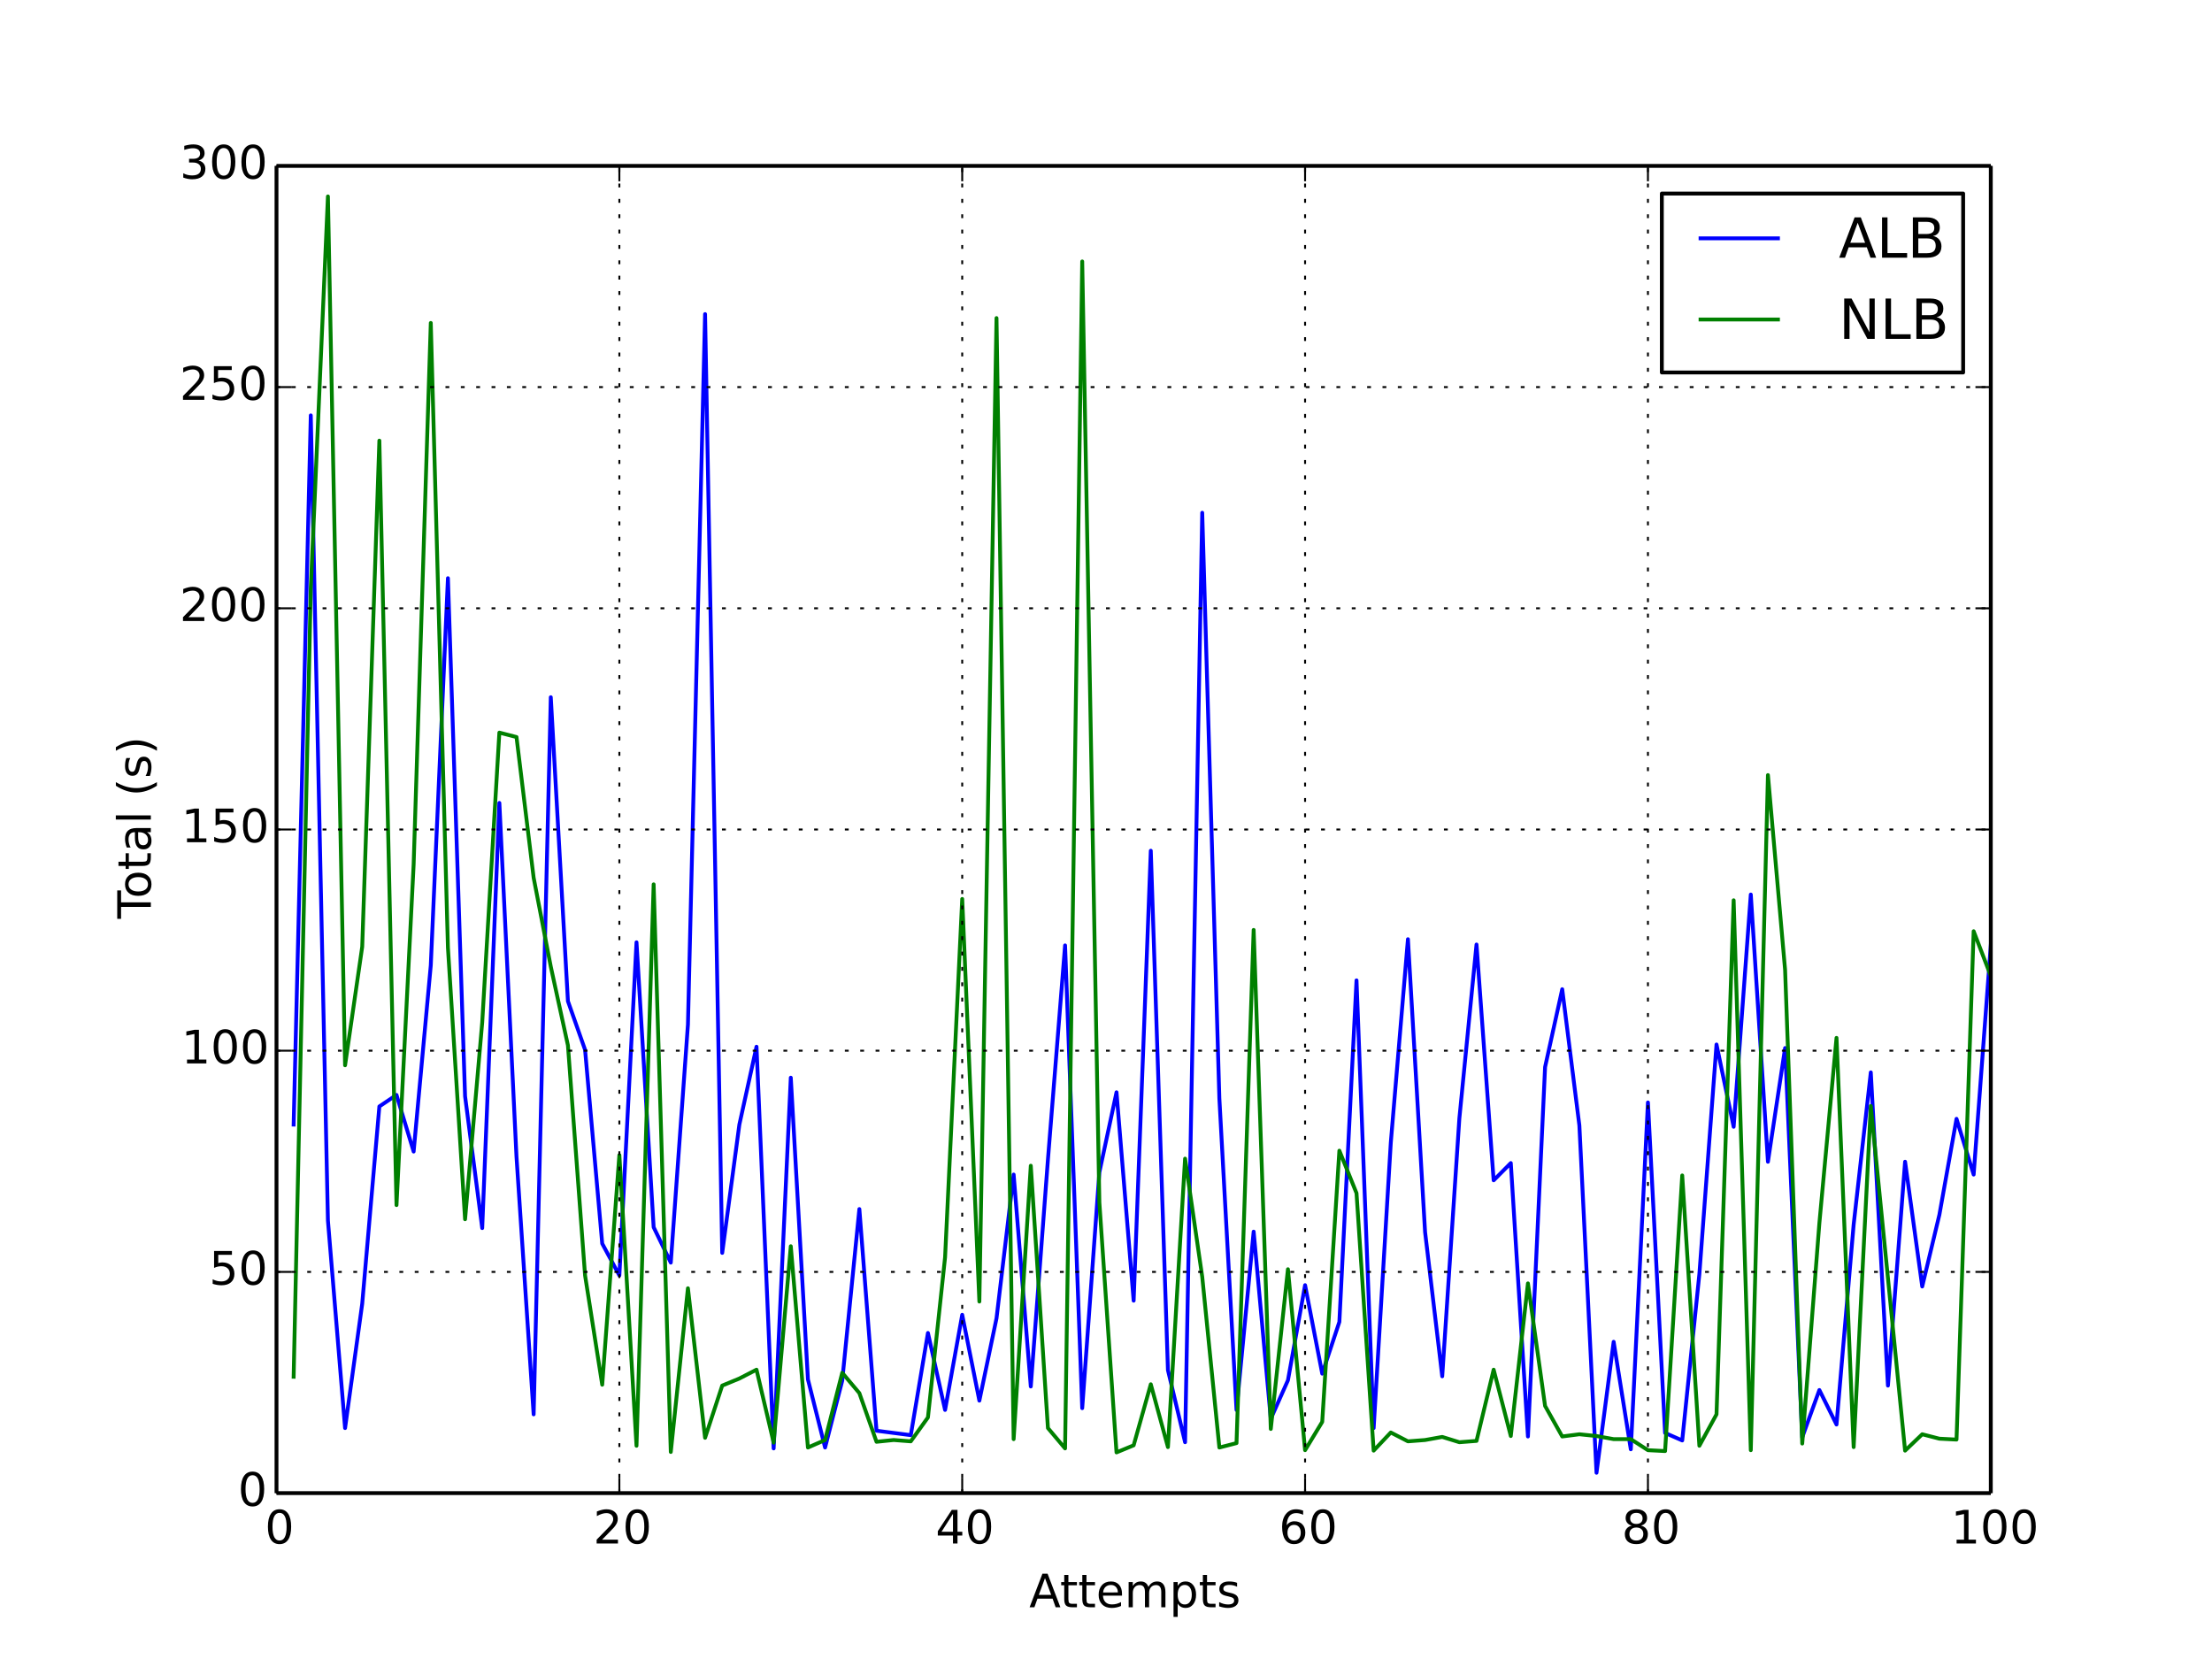
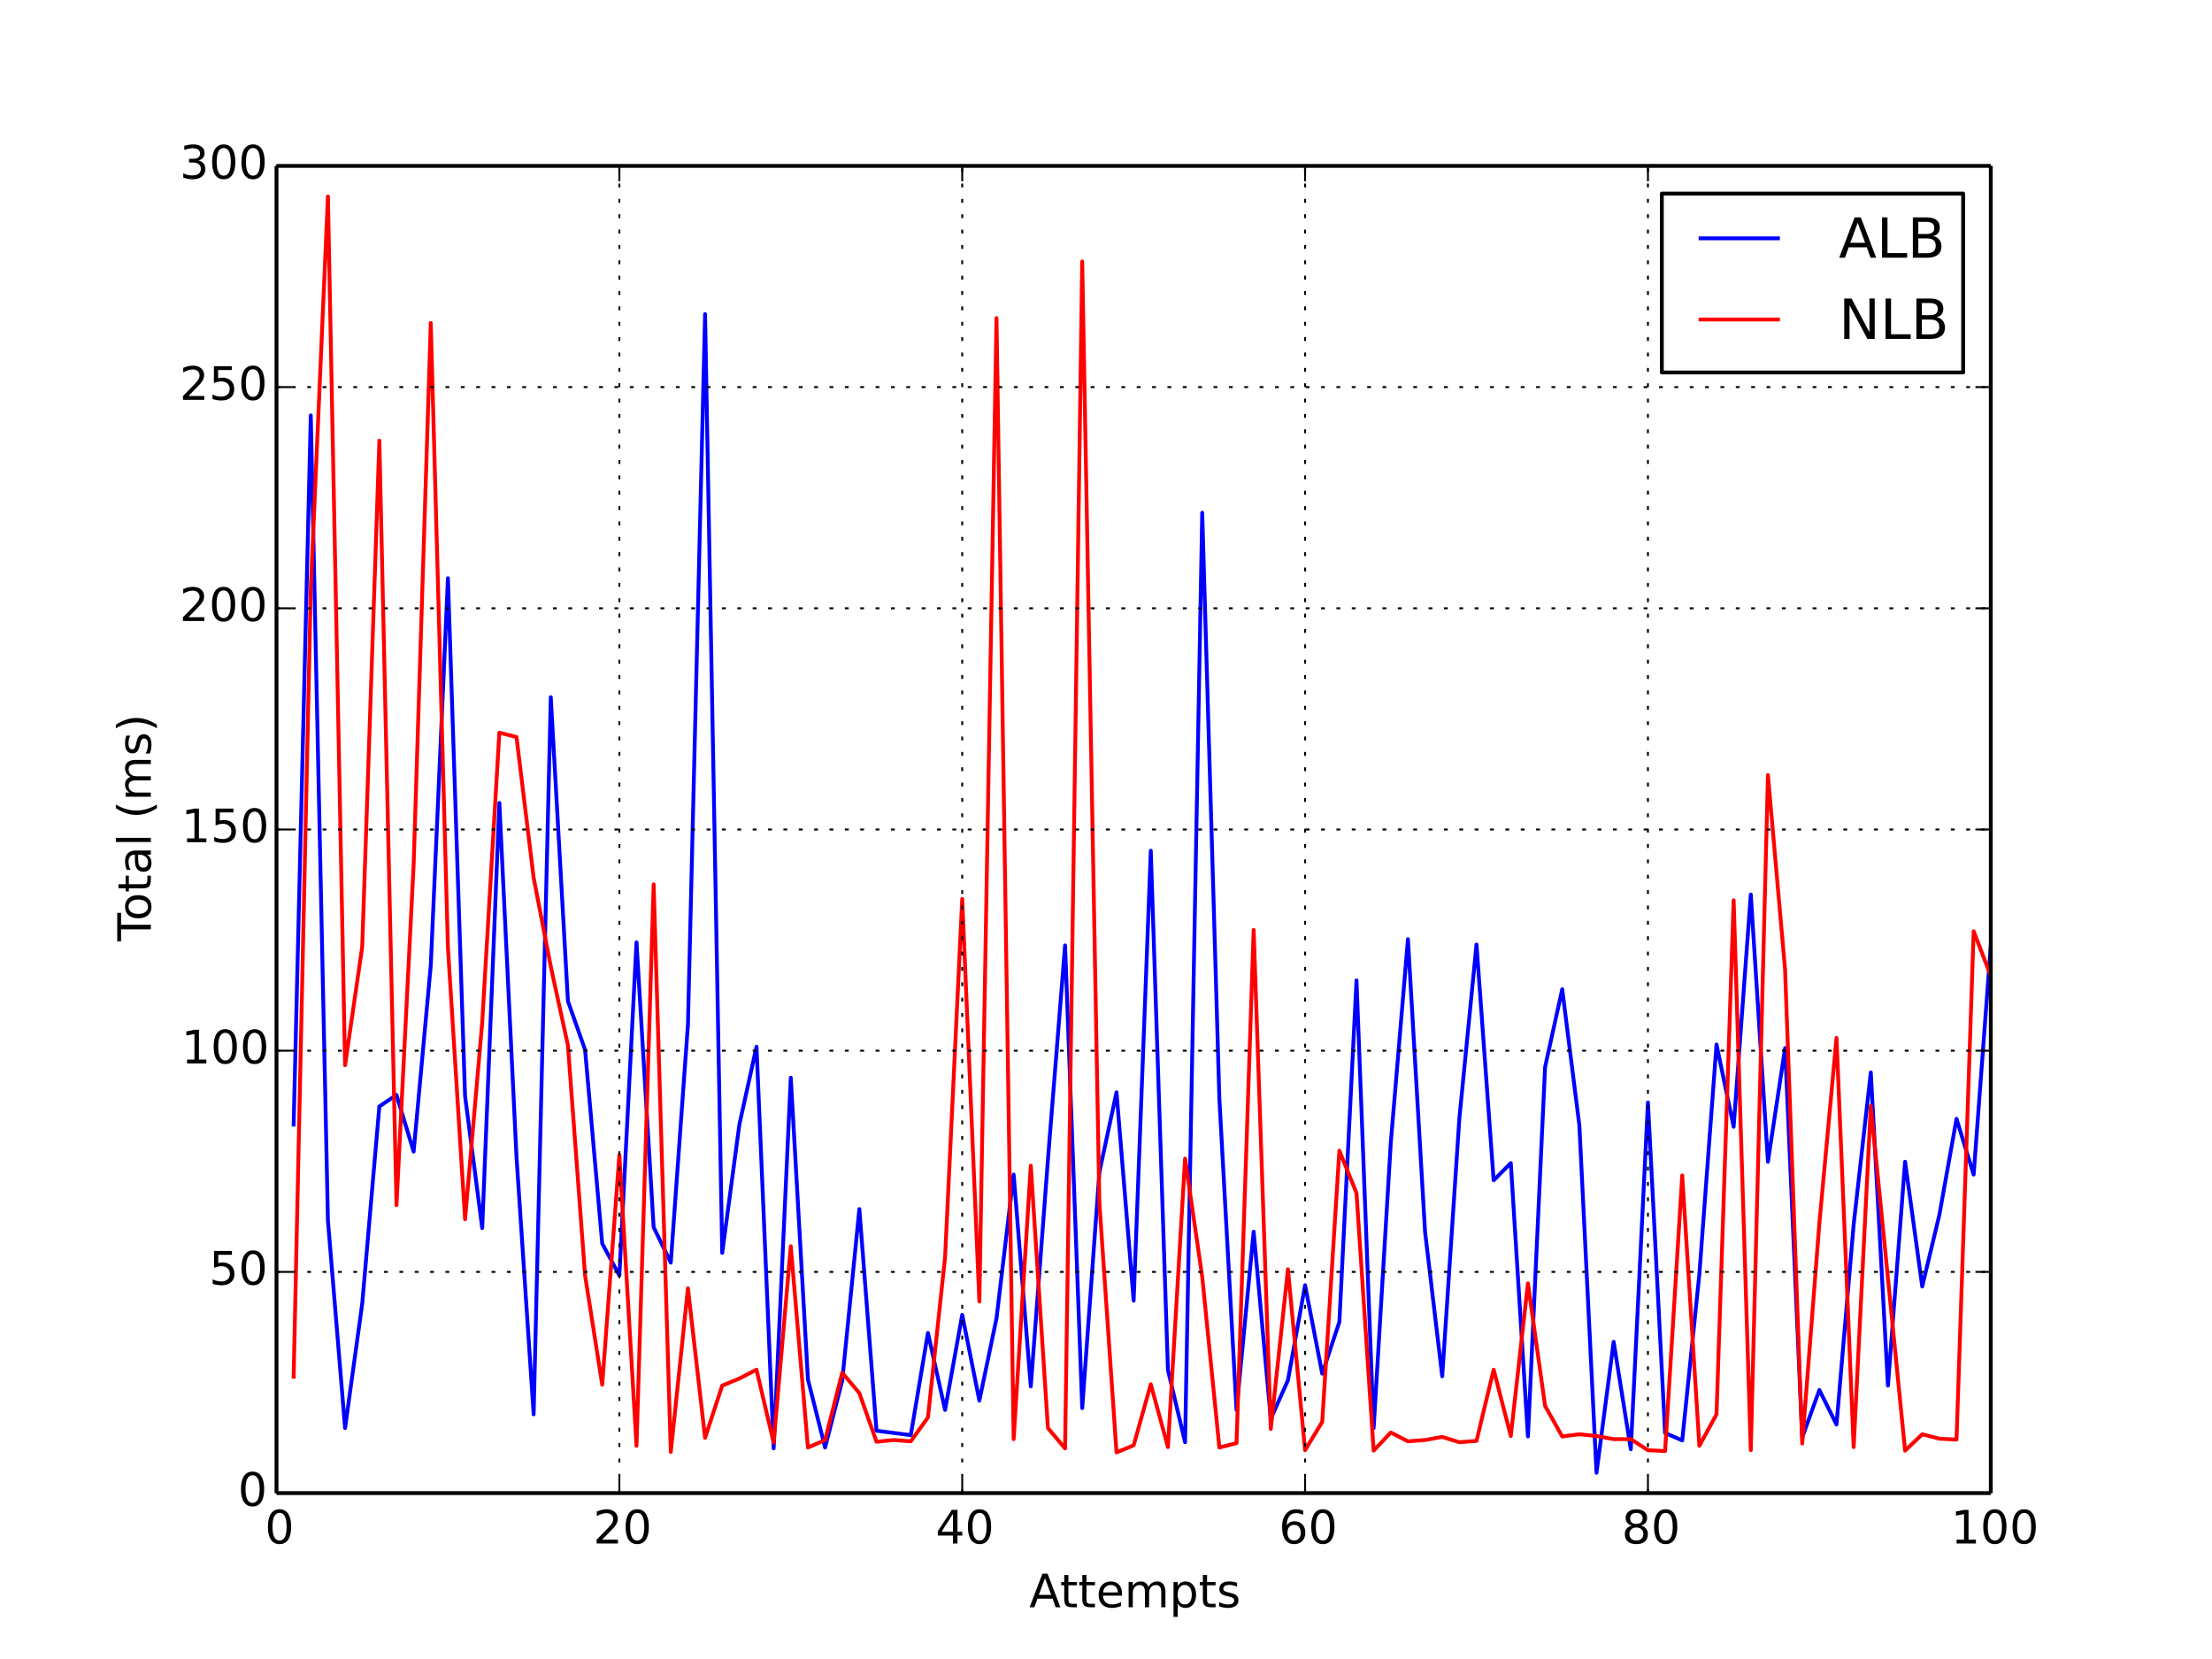
<svg xmlns="http://www.w3.org/2000/svg" xmlns:xlink="http://www.w3.org/1999/xlink" height="432pt" version="1.1" viewBox="0 0 576 432" width="576pt">
  <defs>
    <style type="text/css">
*{stroke-linecap:butt;stroke-linejoin:round;}
  </style>
  </defs>
  <g id="figure_1">
    <g id="patch_1">
      <path d=" M0 432 L576 432 L576 0 L0 0 z " style="fill:#ffffff;" />
    </g>
    <g id="axes_1">
      <g id="patch_2">
        <path d=" M72 388.8 L518.4 388.8 L518.4 43.2 L72 43.2 z " style="fill:#ffffff;" />
      </g>
      <g id="line2d_1">
        <path clip-path="url(#p7ff5b81e1d)" d=" M76.464 292.838 L80.928 108.173 L85.392 317.837 L89.856 371.866 L94.32 339.494 L98.784 288.115 L103.248 285.12 L107.712 299.866 L112.176 251.366 L116.64 150.566 L121.104 285.466 L125.568 319.795 L130.032 209.088 L134.496 301.248 L138.96 368.294 L143.424 181.555 L147.888 260.698 L152.352 273.37 L156.816 323.827 L161.28 332.122 L165.744 245.376 L170.208 319.565 L174.672 328.781 L179.136 266.803 L183.6 81.792 L188.064 326.246 L192.528 292.838 L196.992 272.563 L201.456 377.165 L205.92 280.627 L210.384 359.194 L214.848 376.934 L219.312 359.539 L223.776 314.842 L228.24 372.557 L232.704 373.133 L237.168 373.709 L241.632 347.098 L246.096 367.142 L250.56 342.374 L255.024 364.723 L259.488 343.296 L263.952 305.856 L268.416 361.037 L272.88 301.939 L277.344 246.182 L281.808 366.682 L286.272 305.28 L290.736 284.429 L295.2 338.688 L299.664 221.53 L304.128 356.774 L308.592 375.552 L313.056 133.517 L317.52 286.042 L321.984 367.142 L326.448 320.717 L330.912 369.446 L335.376 359.424 L339.84 334.656 L344.304 357.696 L348.768 344.218 L353.232 255.283 L357.696 371.866 L362.16 297.562 L366.624 244.57 L371.088 320.832 L375.552 358.387 L380.016 291.226 L384.48 245.952 L388.944 307.354 L393.408 302.861 L397.872 374.054 L402.336 277.862 L406.8 257.587 L411.264 293.069 L415.728 383.501 L420.192 349.402 L424.656 377.395 L429.12 287.078 L433.584 373.133 L438.048 375.091 L442.512 331.776 L446.976 271.987 L451.44 293.414 L455.904 232.934 L460.368 302.515 L464.832 272.909 L469.296 374.285 L473.76 361.958 L478.224 370.944 L482.688 318.874 L487.152 279.245 L491.616 360.806 L496.08 302.515 L500.544 335.002 L505.008 316.339 L509.472 291.341 L513.936 305.856 L518.4 246.182" style="fill:none;stroke:#0000ff;stroke-linecap:square;" />
      </g>
      <g id="line2d_2">
-         <path clip-path="url(#p7ff5b81e1d)" d=" M76.464 358.502 L80.928 153.101 L85.392 51.149 L89.856 277.402 L94.32 246.528 L98.784 114.739 L103.248 313.805 L107.712 225.101 L112.176 84.096 L116.64 246.758 L121.104 317.491 L125.568 266.227 L130.032 190.771 L134.496 191.923 L138.96 228.557 L143.424 251.712 L147.888 272.218 L152.352 332.122 L156.816 360.576 L161.28 300.787 L165.744 376.474 L170.208 230.285 L174.672 378.086 L179.136 335.462 L183.6 374.4 L188.064 360.806 L192.528 358.963 L196.992 356.659 L201.456 375.667 L205.92 324.518 L210.384 376.934 L214.848 374.976 L219.312 357.466 L223.776 362.765 L228.24 375.437 L232.704 374.976 L237.168 375.322 L241.632 369.101 L246.096 327.398 L250.56 234.086 L255.024 338.918 L259.488 82.829 L263.952 374.746 L268.416 303.552 L272.88 371.866 L277.344 377.165 L281.808 68.083 L286.272 313.114 L290.736 378.202 L295.2 376.358 L299.664 360.461 L304.128 376.819 L308.592 301.709 L313.056 332.467 L317.52 376.934 L321.984 375.782 L326.448 242.15 L330.912 372.096 L335.376 330.509 L339.84 377.626 L344.304 370.253 L348.768 299.635 L353.232 310.694 L357.696 377.741 L362.16 373.018 L366.624 375.322 L371.088 374.976 L375.552 374.17 L380.016 375.552 L384.48 375.206 L388.944 356.659 L393.408 373.939 L397.872 334.195 L402.336 366.106 L406.8 374.054 L411.264 373.478 L415.728 373.939 L420.192 374.746 L424.656 374.746 L429.12 377.626 L433.584 377.856 L438.048 306.086 L442.512 376.474 L446.976 368.294 L451.44 234.432 L455.904 377.626 L460.368 201.83 L464.832 252.518 L469.296 375.898 L473.76 318.528 L478.224 270.259 L482.688 376.819 L487.152 288 L491.616 332.813 L496.08 377.741 L500.544 373.478 L505.008 374.63 L509.472 374.861 L513.936 242.496 L518.4 254.131" style="fill:none;stroke:#008000;stroke-linecap:square;" />
+         <path clip-path="url(#p7ff5b81e1d)" d=" M76.464 358.502 L80.928 153.101 L85.392 51.149 L89.856 277.402 L94.32 246.528 L98.784 114.739 L103.248 313.805 L107.712 225.101 L112.176 84.096 L116.64 246.758 L121.104 317.491 L125.568 266.227 L130.032 190.771 L134.496 191.923 L138.96 228.557 L143.424 251.712 L147.888 272.218 L152.352 332.122 L156.816 360.576 L161.28 300.787 L165.744 376.474 L170.208 230.285 L174.672 378.086 L179.136 335.462 L183.6 374.4 L188.064 360.806 L192.528 358.963 L196.992 356.659 L201.456 375.667 L205.92 324.518 L210.384 376.934 L214.848 374.976 L219.312 357.466 L223.776 362.765 L228.24 375.437 L232.704 374.976 L237.168 375.322 L241.632 369.101 L246.096 327.398 L250.56 234.086 L255.024 338.918 L259.488 82.829 L263.952 374.746 L268.416 303.552 L272.88 371.866 L277.344 377.165 L281.808 68.083 L286.272 313.114 L290.736 378.202 L295.2 376.358 L299.664 360.461 L304.128 376.819 L308.592 301.709 L313.056 332.467 L317.52 376.934 L321.984 375.782 L326.448 242.15 L330.912 372.096 L335.376 330.509 L339.84 377.626 L344.304 370.253 L348.768 299.635 L353.232 310.694 L357.696 377.741 L362.16 373.018 L366.624 375.322 L371.088 374.976 L375.552 374.17 L380.016 375.552 L384.48 375.206 L388.944 356.659 L393.408 373.939 L397.872 334.195 L402.336 366.106 L406.8 374.054 L411.264 373.478 L415.728 373.939 L420.192 374.746 L424.656 374.746 L429.12 377.626 L433.584 377.856 L438.048 306.086 L442.512 376.474 L446.976 368.294 L451.44 234.432 L455.904 377.626 L460.368 201.83 L464.832 252.518 L469.296 375.898 L473.76 318.528 L478.224 270.259 L482.688 376.819 L487.152 288 L491.616 332.813 L496.08 377.741 L500.544 373.478 L505.008 374.63 L509.472 374.861 L513.936 242.496 L518.4 254.131" style="fill:none;stroke:#ff0000;stroke-linecap:square;" />
      </g>
      <g id="matplotlib.axis_1">
        <g id="xtick_1">
          <g id="line2d_3">
            <path clip-path="url(#p7ff5b81e1d)" d=" M72 388.8 L72 43.2" style="fill:none;stroke:#000000;stroke-dasharray:1,3;stroke-dashoffset:0.0;stroke-width:0.5;" />
          </g>
          <g id="line2d_4">
            <defs>
              <path d=" M0 0 L0 -4" id="m93b0483c22" style="stroke:#000000;stroke-width:0.5;" />
            </defs>
            <g>
              <use style="stroke:#000000;stroke-width:0.5;" x="72.0" xlink:href="#m93b0483c22" y="388.8" />
            </g>
          </g>
          <g id="line2d_5">
            <defs>
              <path d=" M0 0 L0 4" id="m741efc42ff" style="stroke:#000000;stroke-width:0.5;" />
            </defs>
            <g>
              <use style="stroke:#000000;stroke-width:0.5;" x="72.0" xlink:href="#m741efc42ff" y="43.2" />
            </g>
          </g>
          <g id="text_1">
            <defs>
              <path d=" M31.781 66.406 Q24.172 66.406 20.328 58.906 Q16.5 51.422 16.5 36.375 Q16.5 21.391 20.328 13.891 Q24.172 6.391 31.781 6.391 Q39.453 6.391 43.281 13.891 Q47.125 21.391 47.125 36.375 Q47.125 51.422 43.281 58.906 Q39.453 66.406 31.781 66.406 M31.781 74.219 Q44.047 74.219 50.516 64.516 Q56.984 54.828 56.984 36.375 Q56.984 17.969 50.516 8.266 Q44.047 -1.422 31.781 -1.422 Q19.531 -1.422 13.062 8.266 Q6.594 17.969 6.594 36.375 Q6.594 54.828 13.062 64.516 Q19.531 74.219 31.781 74.219" id="BitstreamVeraSans-Roman-30" />
            </defs>
            <g transform="translate(68.97656 401.9181)scale(0.12 -0.12)">
              <use xlink:href="#BitstreamVeraSans-Roman-30" />
            </g>
          </g>
        </g>
        <g id="xtick_2">
          <g id="line2d_6">
            <path clip-path="url(#p7ff5b81e1d)" d=" M161.28 388.8 L161.28 43.2" style="fill:none;stroke:#000000;stroke-dasharray:1,3;stroke-dashoffset:0.0;stroke-width:0.5;" />
          </g>
          <g id="line2d_7">
            <g>
              <use style="stroke:#000000;stroke-width:0.5;" x="161.28" xlink:href="#m93b0483c22" y="388.8" />
            </g>
          </g>
          <g id="line2d_8">
            <g>
              <use style="stroke:#000000;stroke-width:0.5;" x="161.28" xlink:href="#m741efc42ff" y="43.2" />
            </g>
          </g>
          <g id="text_2">
            <defs>
              <path d=" M19.188 8.297 L53.609 8.297 L53.609 0 L7.328 0 L7.328 8.297 Q12.938 14.109 22.625 23.891 Q32.328 33.688 34.812 36.531 Q39.547 41.844 41.422 45.531 Q43.312 49.219 43.312 52.781 Q43.312 58.594 39.234 62.25 Q35.156 65.922 28.609 65.922 Q23.969 65.922 18.812 64.312 Q13.672 62.703 7.812 59.422 L7.812 69.391 Q13.766 71.781 18.938 73 Q24.125 74.219 28.422 74.219 Q39.75 74.219 46.484 68.547 Q53.219 62.891 53.219 53.422 Q53.219 48.922 51.531 44.891 Q49.859 40.875 45.406 35.406 Q44.188 33.984 37.641 27.219 Q31.109 20.453 19.188 8.297" id="BitstreamVeraSans-Roman-32" />
            </defs>
            <g transform="translate(154.4831 401.9181)scale(0.12 -0.12)">
              <use xlink:href="#BitstreamVeraSans-Roman-32" />
              <use x="63.623" xlink:href="#BitstreamVeraSans-Roman-30" />
            </g>
          </g>
        </g>
        <g id="xtick_3">
          <g id="line2d_9">
            <path clip-path="url(#p7ff5b81e1d)" d=" M250.56 388.8 L250.56 43.2" style="fill:none;stroke:#000000;stroke-dasharray:1,3;stroke-dashoffset:0.0;stroke-width:0.5;" />
          </g>
          <g id="line2d_10">
            <g>
              <use style="stroke:#000000;stroke-width:0.5;" x="250.56" xlink:href="#m93b0483c22" y="388.8" />
            </g>
          </g>
          <g id="line2d_11">
            <g>
              <use style="stroke:#000000;stroke-width:0.5;" x="250.56" xlink:href="#m741efc42ff" y="43.2" />
            </g>
          </g>
          <g id="text_3">
            <defs>
              <path d=" M37.797 64.312 L12.891 25.391 L37.797 25.391 z  M35.203 72.906 L47.609 72.906 L47.609 25.391 L58.016 25.391 L58.016 17.188 L47.609 17.188 L47.609 0 L37.797 0 L37.797 17.188 L4.891 17.188 L4.891 26.703 z " id="BitstreamVeraSans-Roman-34" />
            </defs>
            <g transform="translate(243.6169 401.9181)scale(0.12 -0.12)">
              <use xlink:href="#BitstreamVeraSans-Roman-34" />
              <use x="63.623" xlink:href="#BitstreamVeraSans-Roman-30" />
            </g>
          </g>
        </g>
        <g id="xtick_4">
          <g id="line2d_12">
            <path clip-path="url(#p7ff5b81e1d)" d=" M339.84 388.8 L339.84 43.2" style="fill:none;stroke:#000000;stroke-dasharray:1,3;stroke-dashoffset:0.0;stroke-width:0.5;" />
          </g>
          <g id="line2d_13">
            <g>
              <use style="stroke:#000000;stroke-width:0.5;" x="339.84" xlink:href="#m93b0483c22" y="388.8" />
            </g>
          </g>
          <g id="line2d_14">
            <g>
              <use style="stroke:#000000;stroke-width:0.5;" x="339.84" xlink:href="#m741efc42ff" y="43.2" />
            </g>
          </g>
          <g id="text_4">
            <defs>
              <path d=" M33.016 40.375 Q26.375 40.375 22.484 35.828 Q18.609 31.297 18.609 23.391 Q18.609 15.531 22.484 10.953 Q26.375 6.391 33.016 6.391 Q39.656 6.391 43.531 10.953 Q47.406 15.531 47.406 23.391 Q47.406 31.297 43.531 35.828 Q39.656 40.375 33.016 40.375 M52.594 71.297 L52.594 62.312 Q48.875 64.062 45.094 64.984 Q41.312 65.922 37.594 65.922 Q27.828 65.922 22.672 59.328 Q17.531 52.734 16.797 39.406 Q19.672 43.656 24.016 45.922 Q28.375 48.188 33.594 48.188 Q44.578 48.188 50.953 41.516 Q57.328 34.859 57.328 23.391 Q57.328 12.156 50.688 5.359 Q44.047 -1.422 33.016 -1.422 Q20.359 -1.422 13.672 8.266 Q6.984 17.969 6.984 36.375 Q6.984 53.656 15.188 63.938 Q23.391 74.219 37.203 74.219 Q40.922 74.219 44.703 73.484 Q48.484 72.75 52.594 71.297" id="BitstreamVeraSans-Roman-36" />
            </defs>
            <g transform="translate(333.0225 401.9181)scale(0.12 -0.12)">
              <use xlink:href="#BitstreamVeraSans-Roman-36" />
              <use x="63.623" xlink:href="#BitstreamVeraSans-Roman-30" />
            </g>
          </g>
        </g>
        <g id="xtick_5">
          <g id="line2d_15">
            <path clip-path="url(#p7ff5b81e1d)" d=" M429.12 388.8 L429.12 43.2" style="fill:none;stroke:#000000;stroke-dasharray:1,3;stroke-dashoffset:0.0;stroke-width:0.5;" />
          </g>
          <g id="line2d_16">
            <g>
              <use style="stroke:#000000;stroke-width:0.5;" x="429.12" xlink:href="#m93b0483c22" y="388.8" />
            </g>
          </g>
          <g id="line2d_17">
            <g>
              <use style="stroke:#000000;stroke-width:0.5;" x="429.12" xlink:href="#m741efc42ff" y="43.2" />
            </g>
          </g>
          <g id="text_5">
            <defs>
              <path d=" M31.781 34.625 Q24.75 34.625 20.719 30.859 Q16.703 27.094 16.703 20.516 Q16.703 13.922 20.719 10.156 Q24.75 6.391 31.781 6.391 Q38.812 6.391 42.859 10.172 Q46.922 13.969 46.922 20.516 Q46.922 27.094 42.891 30.859 Q38.875 34.625 31.781 34.625 M21.922 38.812 Q15.578 40.375 12.031 44.719 Q8.5 49.078 8.5 55.328 Q8.5 64.062 14.719 69.141 Q20.953 74.219 31.781 74.219 Q42.672 74.219 48.875 69.141 Q55.078 64.062 55.078 55.328 Q55.078 49.078 51.531 44.719 Q48 40.375 41.703 38.812 Q48.828 37.156 52.797 32.312 Q56.781 27.484 56.781 20.516 Q56.781 9.906 50.312 4.234 Q43.844 -1.422 31.781 -1.422 Q19.734 -1.422 13.25 4.234 Q6.781 9.906 6.781 20.516 Q6.781 27.484 10.781 32.312 Q14.797 37.156 21.922 38.812 M18.312 54.391 Q18.312 48.734 21.844 45.562 Q25.391 42.391 31.781 42.391 Q38.141 42.391 41.719 45.562 Q45.312 48.734 45.312 54.391 Q45.312 60.062 41.719 63.234 Q38.141 66.406 31.781 66.406 Q25.391 66.406 21.844 63.234 Q18.312 60.062 18.312 54.391" id="BitstreamVeraSans-Roman-38" />
            </defs>
            <g transform="translate(422.2903 401.9181)scale(0.12 -0.12)">
              <use xlink:href="#BitstreamVeraSans-Roman-38" />
              <use x="63.623" xlink:href="#BitstreamVeraSans-Roman-30" />
            </g>
          </g>
        </g>
        <g id="xtick_6">
          <g id="line2d_18">
            <path clip-path="url(#p7ff5b81e1d)" d=" M518.4 388.8 L518.4 43.2" style="fill:none;stroke:#000000;stroke-dasharray:1,3;stroke-dashoffset:0.0;stroke-width:0.5;" />
          </g>
          <g id="line2d_19">
            <g>
              <use style="stroke:#000000;stroke-width:0.5;" x="518.4" xlink:href="#m93b0483c22" y="388.8" />
            </g>
          </g>
          <g id="line2d_20">
            <g>
              <use style="stroke:#000000;stroke-width:0.5;" x="518.4" xlink:href="#m741efc42ff" y="43.2" />
            </g>
          </g>
          <g id="text_6">
            <defs>
              <path d=" M12.406 8.297 L28.516 8.297 L28.516 63.922 L10.984 60.406 L10.984 69.391 L28.422 72.906 L38.281 72.906 L38.281 8.297 L54.391 8.297 L54.391 0 L12.406 0 z " id="BitstreamVeraSans-Roman-31" />
            </defs>
            <g transform="translate(508.005 401.9181)scale(0.12 -0.12)">
              <use xlink:href="#BitstreamVeraSans-Roman-31" />
              <use x="63.623" xlink:href="#BitstreamVeraSans-Roman-30" />
              <use x="127.246" xlink:href="#BitstreamVeraSans-Roman-30" />
            </g>
          </g>
        </g>
        <g id="text_7">
          <defs>
            <path d=" M52 44.188 Q55.375 50.25 60.062 53.125 Q64.75 56 71.094 56 Q79.641 56 84.281 50.016 Q88.922 44.047 88.922 33.016 L88.922 0 L79.891 0 L79.891 32.719 Q79.891 40.578 77.094 44.375 Q74.312 48.188 68.609 48.188 Q61.625 48.188 57.562 43.547 Q53.516 38.922 53.516 30.906 L53.516 0 L44.484 0 L44.484 32.719 Q44.484 40.625 41.703 44.406 Q38.922 48.188 33.109 48.188 Q26.219 48.188 22.156 43.531 Q18.109 38.875 18.109 30.906 L18.109 0 L9.078 0 L9.078 54.688 L18.109 54.688 L18.109 46.188 Q21.188 51.219 25.484 53.609 Q29.781 56 35.688 56 Q41.656 56 45.828 52.969 Q50 49.953 52 44.188" id="BitstreamVeraSans-Roman-6d" />
            <path d=" M34.188 63.188 L20.797 26.906 L47.609 26.906 z  M28.609 72.906 L39.797 72.906 L67.578 0 L57.328 0 L50.688 18.703 L17.828 18.703 L11.188 0 L0.781 0 z " id="BitstreamVeraSans-Roman-41" />
            <path d=" M56.203 29.594 L56.203 25.203 L14.891 25.203 Q15.484 15.922 20.484 11.062 Q25.484 6.203 34.422 6.203 Q39.594 6.203 44.453 7.469 Q49.312 8.734 54.109 11.281 L54.109 2.781 Q49.266 0.734 44.188 -0.344 Q39.109 -1.422 33.891 -1.422 Q20.797 -1.422 13.156 6.188 Q5.516 13.812 5.516 26.812 Q5.516 40.234 12.766 48.109 Q20.016 56 32.328 56 Q43.359 56 49.781 48.891 Q56.203 41.797 56.203 29.594 M47.219 32.234 Q47.125 39.594 43.094 43.984 Q39.062 48.391 32.422 48.391 Q24.906 48.391 20.391 44.141 Q15.875 39.891 15.188 32.172 z " id="BitstreamVeraSans-Roman-65" />
            <path d=" M18.312 70.219 L18.312 54.688 L36.812 54.688 L36.812 47.703 L18.312 47.703 L18.312 18.016 Q18.312 11.328 20.141 9.422 Q21.969 7.516 27.594 7.516 L36.812 7.516 L36.812 0 L27.594 0 Q17.188 0 13.234 3.875 Q9.281 7.766 9.281 18.016 L9.281 47.703 L2.688 47.703 L2.688 54.688 L9.281 54.688 L9.281 70.219 z " id="BitstreamVeraSans-Roman-74" />
            <path d=" M44.281 53.078 L44.281 44.578 Q40.484 46.531 36.375 47.5 Q32.281 48.484 27.875 48.484 Q21.188 48.484 17.844 46.438 Q14.5 44.391 14.5 40.281 Q14.5 37.156 16.891 35.375 Q19.281 33.594 26.516 31.984 L29.594 31.297 Q39.156 29.25 43.188 25.516 Q47.219 21.781 47.219 15.094 Q47.219 7.469 41.188 3.016 Q35.156 -1.422 24.609 -1.422 Q20.219 -1.422 15.453 -0.562 Q10.688 0.297 5.422 2 L5.422 11.281 Q10.406 8.688 15.234 7.391 Q20.062 6.109 24.812 6.109 Q31.156 6.109 34.562 8.281 Q37.984 10.453 37.984 14.406 Q37.984 18.062 35.516 20.016 Q33.062 21.969 24.703 23.781 L21.578 24.516 Q13.234 26.266 9.516 29.906 Q5.812 33.547 5.812 39.891 Q5.812 47.609 11.281 51.797 Q16.75 56 26.812 56 Q31.781 56 36.172 55.266 Q40.578 54.547 44.281 53.078" id="BitstreamVeraSans-Roman-73" />
            <path d=" M18.109 8.203 L18.109 -20.797 L9.078 -20.797 L9.078 54.688 L18.109 54.688 L18.109 46.391 Q20.953 51.266 25.266 53.625 Q29.594 56 35.594 56 Q45.562 56 51.781 48.094 Q58.016 40.188 58.016 27.297 Q58.016 14.406 51.781 6.484 Q45.562 -1.422 35.594 -1.422 Q29.594 -1.422 25.266 0.953 Q20.953 3.328 18.109 8.203 M48.688 27.297 Q48.688 37.203 44.609 42.844 Q40.531 48.484 33.406 48.484 Q26.266 48.484 22.188 42.844 Q18.109 37.203 18.109 27.297 Q18.109 17.391 22.188 11.75 Q26.266 6.109 33.406 6.109 Q40.531 6.109 44.609 11.75 Q48.688 17.391 48.688 27.297" id="BitstreamVeraSans-Roman-70" />
          </defs>
          <g transform="translate(268.0125 418.5319)scale(0.12 -0.12)">
            <use xlink:href="#BitstreamVeraSans-Roman-41" />
            <use x="66.658" xlink:href="#BitstreamVeraSans-Roman-74" />
            <use x="105.867" xlink:href="#BitstreamVeraSans-Roman-74" />
            <use x="145.076" xlink:href="#BitstreamVeraSans-Roman-65" />
            <use x="206.6" xlink:href="#BitstreamVeraSans-Roman-6d" />
            <use x="304.012" xlink:href="#BitstreamVeraSans-Roman-70" />
            <use x="367.488" xlink:href="#BitstreamVeraSans-Roman-74" />
            <use x="406.697" xlink:href="#BitstreamVeraSans-Roman-73" />
          </g>
        </g>
      </g>
      <g id="matplotlib.axis_2">
        <g id="ytick_1">
          <g id="line2d_21">
            <path clip-path="url(#p7ff5b81e1d)" d=" M72 388.8 L518.4 388.8" style="fill:none;stroke:#000000;stroke-dasharray:1,3;stroke-dashoffset:0.0;stroke-width:0.5;" />
          </g>
          <g id="line2d_22">
            <defs>
              <path d=" M0 0 L4 0" id="m728421d6d4" style="stroke:#000000;stroke-width:0.5;" />
            </defs>
            <g>
              <use style="stroke:#000000;stroke-width:0.5;" x="72.0" xlink:href="#m728421d6d4" y="388.8" />
            </g>
          </g>
          <g id="line2d_23">
            <defs>
              <path d=" M0 0 L-4 0" id="mcb0005524f" style="stroke:#000000;stroke-width:0.5;" />
            </defs>
            <g>
              <use style="stroke:#000000;stroke-width:0.5;" x="518.4" xlink:href="#mcb0005524f" y="388.8" />
            </g>
          </g>
          <g id="text_8">
            <g transform="translate(61.95312 392.1112)scale(0.12 -0.12)">
              <use xlink:href="#BitstreamVeraSans-Roman-30" />
            </g>
          </g>
        </g>
        <g id="ytick_2">
          <g id="line2d_24">
            <path clip-path="url(#p7ff5b81e1d)" d=" M72 331.2 L518.4 331.2" style="fill:none;stroke:#000000;stroke-dasharray:1,3;stroke-dashoffset:0.0;stroke-width:0.5;" />
          </g>
          <g id="line2d_25">
            <g>
              <use style="stroke:#000000;stroke-width:0.5;" x="72.0" xlink:href="#m728421d6d4" y="331.2" />
            </g>
          </g>
          <g id="line2d_26">
            <g>
              <use style="stroke:#000000;stroke-width:0.5;" x="518.4" xlink:href="#mcb0005524f" y="331.2" />
            </g>
          </g>
          <g id="text_9">
            <defs>
              <path d=" M10.797 72.906 L49.516 72.906 L49.516 64.594 L19.828 64.594 L19.828 46.734 Q21.969 47.469 24.109 47.828 Q26.266 48.188 28.422 48.188 Q40.625 48.188 47.75 41.5 Q54.891 34.812 54.891 23.391 Q54.891 11.625 47.562 5.094 Q40.234 -1.422 26.906 -1.422 Q22.312 -1.422 17.547 -0.641 Q12.797 0.141 7.719 1.703 L7.719 11.625 Q12.109 9.234 16.797 8.062 Q21.484 6.891 26.703 6.891 Q35.156 6.891 40.078 11.328 Q45.016 15.766 45.016 23.391 Q45.016 31 40.078 35.438 Q35.156 39.891 26.703 39.891 Q22.75 39.891 18.812 39.016 Q14.891 38.141 10.797 36.281 z " id="BitstreamVeraSans-Roman-35" />
            </defs>
            <g transform="translate(54.45312 334.5113)scale(0.12 -0.12)">
              <use xlink:href="#BitstreamVeraSans-Roman-35" />
              <use x="63.623" xlink:href="#BitstreamVeraSans-Roman-30" />
            </g>
          </g>
        </g>
        <g id="ytick_3">
          <g id="line2d_27">
            <path clip-path="url(#p7ff5b81e1d)" d=" M72 273.6 L518.4 273.6" style="fill:none;stroke:#000000;stroke-dasharray:1,3;stroke-dashoffset:0.0;stroke-width:0.5;" />
          </g>
          <g id="line2d_28">
            <g>
              <use style="stroke:#000000;stroke-width:0.5;" x="72.0" xlink:href="#m728421d6d4" y="273.6" />
            </g>
          </g>
          <g id="line2d_29">
            <g>
              <use style="stroke:#000000;stroke-width:0.5;" x="518.4" xlink:href="#mcb0005524f" y="273.6" />
            </g>
          </g>
          <g id="text_10">
            <g transform="translate(47.21 276.9112)scale(0.12 -0.12)">
              <use xlink:href="#BitstreamVeraSans-Roman-31" />
              <use x="63.623" xlink:href="#BitstreamVeraSans-Roman-30" />
              <use x="127.246" xlink:href="#BitstreamVeraSans-Roman-30" />
            </g>
          </g>
        </g>
        <g id="ytick_4">
          <g id="line2d_30">
            <path clip-path="url(#p7ff5b81e1d)" d=" M72 216 L518.4 216" style="fill:none;stroke:#000000;stroke-dasharray:1,3;stroke-dashoffset:0.0;stroke-width:0.5;" />
          </g>
          <g id="line2d_31">
            <g>
              <use style="stroke:#000000;stroke-width:0.5;" x="72.0" xlink:href="#m728421d6d4" y="216.0" />
            </g>
          </g>
          <g id="line2d_32">
            <g>
              <use style="stroke:#000000;stroke-width:0.5;" x="518.4" xlink:href="#mcb0005524f" y="216.0" />
            </g>
          </g>
          <g id="text_11">
            <g transform="translate(47.21 219.3113)scale(0.12 -0.12)">
              <use xlink:href="#BitstreamVeraSans-Roman-31" />
              <use x="63.623" xlink:href="#BitstreamVeraSans-Roman-35" />
              <use x="127.246" xlink:href="#BitstreamVeraSans-Roman-30" />
            </g>
          </g>
        </g>
        <g id="ytick_5">
          <g id="line2d_33">
            <path clip-path="url(#p7ff5b81e1d)" d=" M72 158.4 L518.4 158.4" style="fill:none;stroke:#000000;stroke-dasharray:1,3;stroke-dashoffset:0.0;stroke-width:0.5;" />
          </g>
          <g id="line2d_34">
            <g>
              <use style="stroke:#000000;stroke-width:0.5;" x="72.0" xlink:href="#m728421d6d4" y="158.4" />
            </g>
          </g>
          <g id="line2d_35">
            <g>
              <use style="stroke:#000000;stroke-width:0.5;" x="518.4" xlink:href="#mcb0005524f" y="158.4" />
            </g>
          </g>
          <g id="text_12">
            <g transform="translate(46.77125 161.7113)scale(0.12 -0.12)">
              <use xlink:href="#BitstreamVeraSans-Roman-32" />
              <use x="63.623" xlink:href="#BitstreamVeraSans-Roman-30" />
              <use x="127.246" xlink:href="#BitstreamVeraSans-Roman-30" />
            </g>
          </g>
        </g>
        <g id="ytick_6">
          <g id="line2d_36">
            <path clip-path="url(#p7ff5b81e1d)" d=" M72 100.8 L518.4 100.8" style="fill:none;stroke:#000000;stroke-dasharray:1,3;stroke-dashoffset:0.0;stroke-width:0.5;" />
          </g>
          <g id="line2d_37">
            <g>
              <use style="stroke:#000000;stroke-width:0.5;" x="72.0" xlink:href="#m728421d6d4" y="100.8" />
            </g>
          </g>
          <g id="line2d_38">
            <g>
              <use style="stroke:#000000;stroke-width:0.5;" x="518.4" xlink:href="#mcb0005524f" y="100.8" />
            </g>
          </g>
          <g id="text_13">
            <g transform="translate(46.77125 104.1112)scale(0.12 -0.12)">
              <use xlink:href="#BitstreamVeraSans-Roman-32" />
              <use x="63.623" xlink:href="#BitstreamVeraSans-Roman-35" />
              <use x="127.246" xlink:href="#BitstreamVeraSans-Roman-30" />
            </g>
          </g>
        </g>
        <g id="ytick_7">
          <g id="line2d_39">
            <path clip-path="url(#p7ff5b81e1d)" d=" M72 43.2 L518.4 43.2" style="fill:none;stroke:#000000;stroke-dasharray:1,3;stroke-dashoffset:0.0;stroke-width:0.5;" />
          </g>
          <g id="line2d_40">
            <g>
              <use style="stroke:#000000;stroke-width:0.5;" x="72.0" xlink:href="#m728421d6d4" y="43.2" />
            </g>
          </g>
          <g id="line2d_41">
            <g>
              <use style="stroke:#000000;stroke-width:0.5;" x="518.4" xlink:href="#mcb0005524f" y="43.2" />
            </g>
          </g>
          <g id="text_14">
            <defs>
              <path d=" M40.578 39.312 Q47.656 37.797 51.625 33 Q55.609 28.219 55.609 21.188 Q55.609 10.406 48.188 4.484 Q40.766 -1.422 27.094 -1.422 Q22.516 -1.422 17.656 -0.516 Q12.797 0.391 7.625 2.203 L7.625 11.719 Q11.719 9.328 16.594 8.109 Q21.484 6.891 26.812 6.891 Q36.078 6.891 40.938 10.547 Q45.797 14.203 45.797 21.188 Q45.797 27.641 41.281 31.266 Q36.766 34.906 28.719 34.906 L20.219 34.906 L20.219 43.016 L29.109 43.016 Q36.375 43.016 40.234 45.922 Q44.094 48.828 44.094 54.297 Q44.094 59.906 40.109 62.906 Q36.141 65.922 28.719 65.922 Q24.656 65.922 20.016 65.031 Q15.375 64.156 9.812 62.312 L9.812 71.094 Q15.438 72.656 20.344 73.438 Q25.25 74.219 29.594 74.219 Q40.828 74.219 47.359 69.109 Q53.906 64.016 53.906 55.328 Q53.906 49.266 50.438 45.094 Q46.969 40.922 40.578 39.312" id="BitstreamVeraSans-Roman-33" />
            </defs>
            <g transform="translate(46.80687 46.51125)scale(0.12 -0.12)">
              <use xlink:href="#BitstreamVeraSans-Roman-33" />
              <use x="63.623" xlink:href="#BitstreamVeraSans-Roman-30" />
              <use x="127.246" xlink:href="#BitstreamVeraSans-Roman-30" />
            </g>
          </g>
        </g>
        <g id="text_15">
          <defs>
            <path id="BitstreamVeraSans-Roman-20" />
            <path d=" M8.016 75.875 L15.828 75.875 Q23.141 64.359 26.781 53.312 Q30.422 42.281 30.422 31.391 Q30.422 20.453 26.781 9.375 Q23.141 -1.703 15.828 -13.188 L8.016 -13.188 Q14.5 -2 17.703 9.062 Q20.906 20.125 20.906 31.391 Q20.906 42.672 17.703 53.656 Q14.5 64.656 8.016 75.875" id="BitstreamVeraSans-Roman-29" />
            <path d=" M31 75.875 Q24.469 64.656 21.281 53.656 Q18.109 42.672 18.109 31.391 Q18.109 20.125 21.312 9.062 Q24.516 -2 31 -13.188 L23.188 -13.188 Q15.875 -1.703 12.234 9.375 Q8.594 20.453 8.594 31.391 Q8.594 42.281 12.203 53.312 Q15.828 64.359 23.188 75.875 z " id="BitstreamVeraSans-Roman-28" />
            <path d=" M30.609 48.391 Q23.391 48.391 19.188 42.75 Q14.984 37.109 14.984 27.297 Q14.984 17.484 19.156 11.844 Q23.344 6.203 30.609 6.203 Q37.797 6.203 41.984 11.859 Q46.188 17.531 46.188 27.297 Q46.188 37.016 41.984 42.703 Q37.797 48.391 30.609 48.391 M30.609 56 Q42.328 56 49.016 48.375 Q55.719 40.766 55.719 27.297 Q55.719 13.875 49.016 6.219 Q42.328 -1.422 30.609 -1.422 Q18.844 -1.422 12.172 6.219 Q5.516 13.875 5.516 27.297 Q5.516 40.766 12.172 48.375 Q18.844 56 30.609 56" id="BitstreamVeraSans-Roman-6f" />
            <path d=" M9.422 75.984 L18.406 75.984 L18.406 0 L9.422 0 z " id="BitstreamVeraSans-Roman-6c" />
            <path d=" M-0.297 72.906 L61.375 72.906 L61.375 64.594 L35.5 64.594 L35.5 0 L25.594 0 L25.594 64.594 L-0.297 64.594 z " id="BitstreamVeraSans-Roman-54" />
            <path d=" M34.281 27.484 Q23.391 27.484 19.188 25 Q14.984 22.516 14.984 16.5 Q14.984 11.719 18.141 8.906 Q21.297 6.109 26.703 6.109 Q34.188 6.109 38.703 11.406 Q43.219 16.703 43.219 25.484 L43.219 27.484 z  M52.203 31.203 L52.203 0 L43.219 0 L43.219 8.297 Q40.141 3.328 35.547 0.953 Q30.953 -1.422 24.312 -1.422 Q15.922 -1.422 10.953 3.297 Q6 8.016 6 15.922 Q6 25.141 12.172 29.828 Q18.359 34.516 30.609 34.516 L43.219 34.516 L43.219 35.406 Q43.219 41.609 39.141 45 Q35.062 48.391 27.688 48.391 Q23 48.391 18.547 47.266 Q14.109 46.141 10.016 43.891 L10.016 52.203 Q14.938 54.109 19.578 55.047 Q24.219 56 28.609 56 Q40.484 56 46.344 49.844 Q52.203 43.703 52.203 31.203" id="BitstreamVeraSans-Roman-61" />
          </defs>
-           <g transform="translate(39.27562 239.2284)rotate(-90.0)scale(0.12 -0.12)">
+           <g transform="translate(39.27562 245.0728)rotate(-90.0)scale(0.12 -0.12)">
            <use xlink:href="#BitstreamVeraSans-Roman-54" />
            <use x="44.084" xlink:href="#BitstreamVeraSans-Roman-6f" />
            <use x="105.266" xlink:href="#BitstreamVeraSans-Roman-74" />
            <use x="144.475" xlink:href="#BitstreamVeraSans-Roman-61" />
            <use x="205.754" xlink:href="#BitstreamVeraSans-Roman-6c" />
            <use x="233.537" xlink:href="#BitstreamVeraSans-Roman-20" />
            <use x="265.324" xlink:href="#BitstreamVeraSans-Roman-28" />
-             <use x="304.338" xlink:href="#BitstreamVeraSans-Roman-73" />
-             <use x="356.438" xlink:href="#BitstreamVeraSans-Roman-29" />
+             <use x="304.338" xlink:href="#BitstreamVeraSans-Roman-6d" />
+             <use x="401.75" xlink:href="#BitstreamVeraSans-Roman-73" />
+             <use x="453.85" xlink:href="#BitstreamVeraSans-Roman-29" />
          </g>
        </g>
      </g>
      <g id="patch_3">
        <path d=" M72 43.2 L518.4 43.2" style="fill:none;stroke:#000000;" />
      </g>
      <g id="patch_4">
        <path d=" M518.4 388.8 L518.4 43.2" style="fill:none;stroke:#000000;" />
      </g>
      <g id="patch_5">
        <path d=" M72 388.8 L518.4 388.8" style="fill:none;stroke:#000000;" />
      </g>
      <g id="patch_6">
        <path d=" M72 388.8 L72 43.2" style="fill:none;stroke:#000000;" />
      </g>
      <g id="legend_1">
        <g id="patch_7">
          <path d=" M432.738 96.993 L511.2 96.993 L511.2 50.4 L432.738 50.4 L432.738 96.993 z " style="fill:#ffffff;stroke:#000000;" />
        </g>
        <g id="line2d_42">
          <path d=" M442.818 62.062 L462.978 62.062" style="fill:none;stroke:#0000ff;stroke-linecap:square;" />
        </g>
        <g id="line2d_43" />
        <g id="text_16">
          <defs>
            <path d=" M9.812 72.906 L19.672 72.906 L19.672 8.297 L55.172 8.297 L55.172 0 L9.812 0 z " id="BitstreamVeraSans-Roman-4c" />
            <path d=" M19.672 34.812 L19.672 8.109 L35.5 8.109 Q43.453 8.109 47.281 11.406 Q51.125 14.703 51.125 21.484 Q51.125 28.328 47.281 31.562 Q43.453 34.812 35.5 34.812 z  M19.672 64.797 L19.672 42.828 L34.281 42.828 Q41.5 42.828 45.031 45.531 Q48.578 48.25 48.578 53.812 Q48.578 59.328 45.031 62.062 Q41.5 64.797 34.281 64.797 z  M9.812 72.906 L35.016 72.906 Q46.297 72.906 52.391 68.219 Q58.5 63.531 58.5 54.891 Q58.5 48.188 55.375 44.234 Q52.25 40.281 46.188 39.312 Q53.469 37.75 57.5 32.781 Q61.531 27.828 61.531 20.406 Q61.531 10.641 54.891 5.312 Q48.25 0 35.984 0 L9.812 0 z " id="BitstreamVeraSans-Roman-42" />
          </defs>
          <g transform="translate(478.818 67.10175)scale(0.144 -0.144)">
            <use xlink:href="#BitstreamVeraSans-Roman-41" />
            <use x="68.408" xlink:href="#BitstreamVeraSans-Roman-4c" />
            <use x="124.121" xlink:href="#BitstreamVeraSans-Roman-42" />
          </g>
        </g>
        <g id="line2d_44">
-           <path d=" M442.818 83.198 L462.978 83.198" style="fill:none;stroke:#008000;stroke-linecap:square;" />
+           <path d=" M442.818 83.198 L462.978 83.198" style="fill:none;stroke:#ff0000;stroke-linecap:square;" />
        </g>
        <g id="line2d_45" />
        <g id="text_17">
          <defs>
            <path d=" M9.812 72.906 L23.094 72.906 L55.422 11.922 L55.422 72.906 L64.984 72.906 L64.984 0 L51.703 0 L19.391 60.984 L19.391 0 L9.812 0 z " id="BitstreamVeraSans-Roman-4e" />
          </defs>
          <g transform="translate(478.818 88.23825)scale(0.144 -0.144)">
            <use xlink:href="#BitstreamVeraSans-Roman-4e" />
            <use x="74.805" xlink:href="#BitstreamVeraSans-Roman-4c" />
            <use x="130.518" xlink:href="#BitstreamVeraSans-Roman-42" />
          </g>
        </g>
      </g>
    </g>
  </g>
  <defs>
    <clipPath id="p7ff5b81e1d">
      <rect height="345.6" width="446.4" x="72.0" y="43.2" />
    </clipPath>
  </defs>
</svg>
